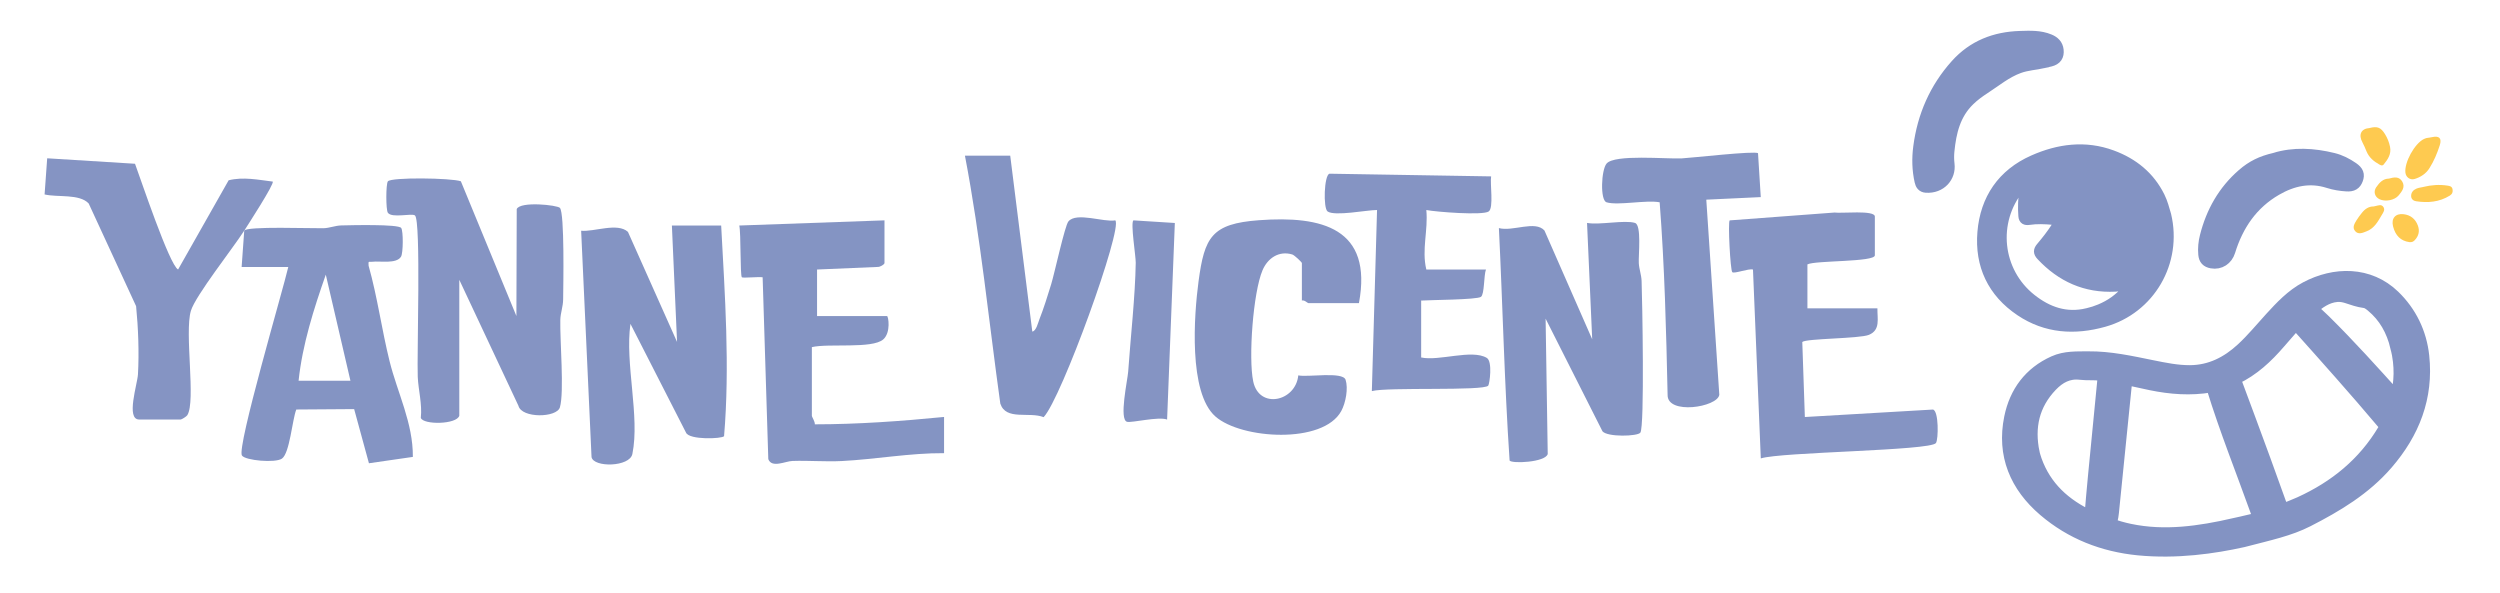
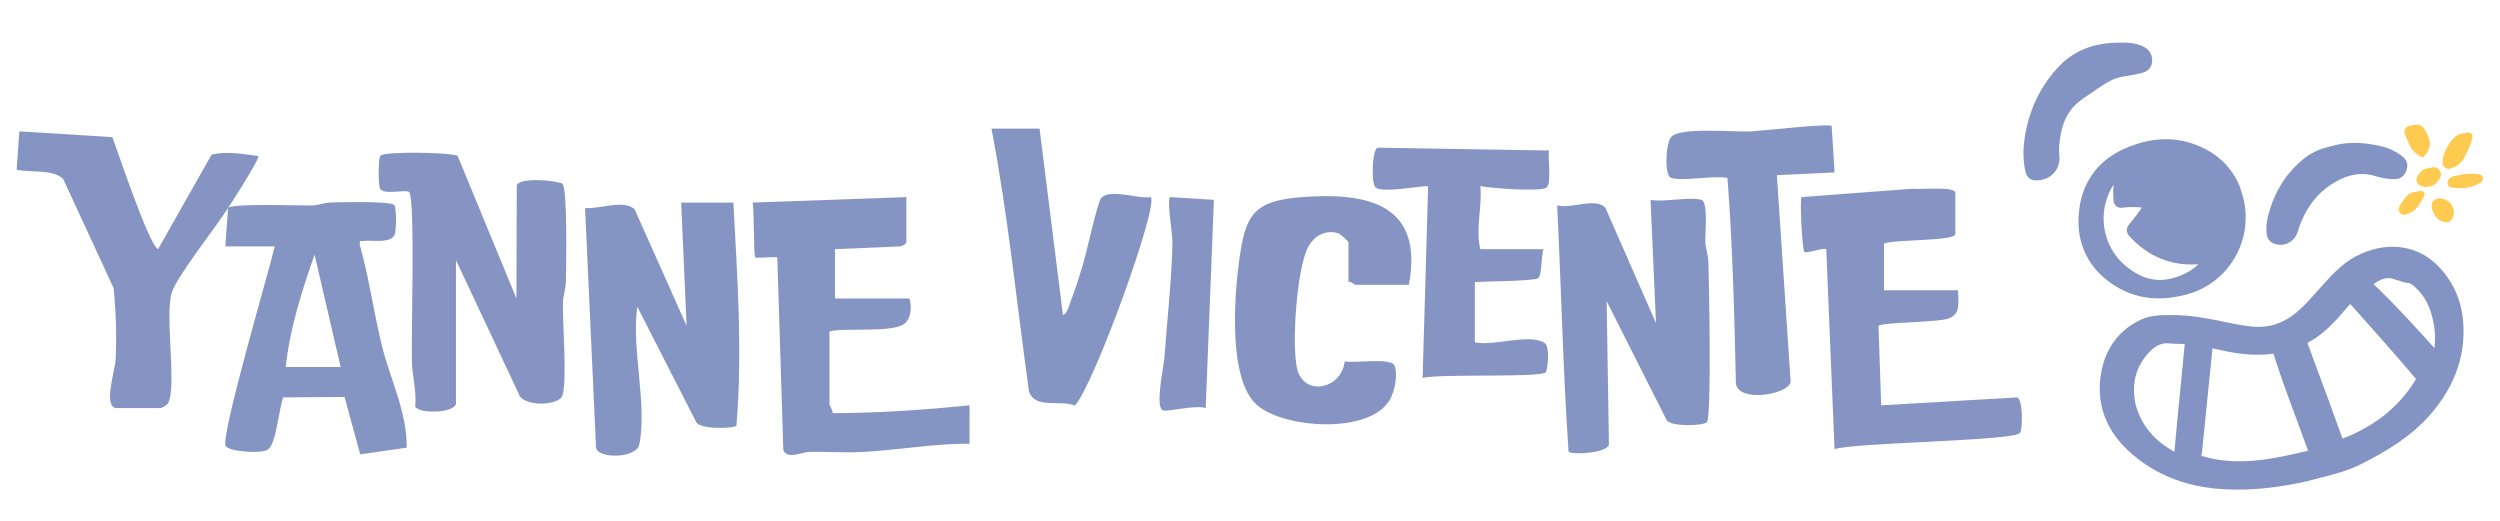
- <svg xmlns="http://www.w3.org/2000/svg" id="Camada_1" version="1.1" viewBox="0 0 847.16 200.76">
+ <svg xmlns="http://www.w3.org/2000/svg" id="Camada_1" version="1.1" viewBox="0 0 996.52 207.62">
  <defs>
    <style>
      .st0 {
+         fill: #8393c3;
+       }
+ 
+       .st1 {
        fill: #8594c3;
      }

-       .st1 {
+       .st2 {
        fill: #8494c3;
      }

-       .st2 {
+       .st3 {
        fill: #feca50;
-       }
- 
-       .st3 {
-         stroke-width: 6.23px;
-       }
- 
-       .st3, .st4, .st5 {
-         fill: #8393c3;
-         stroke: #8393c3;
-         stroke-miterlimit: 10;
-       }
- 
-       .st4 {
-         stroke-width: 4.11px;
-       }
- 
-       .st5 {
-         stroke-width: 2.92px;
      }
    </style>
  </defs>
  <g>
-     <path class="st2" d="M822.22,46.78c.78-.12,1.37-.18,1.95-.31,2.36-.53,3.33.37,2.6,2.69-.87,2.75-2,5.43-3.55,7.88-1.16,1.82-2.92,2.98-4.99,3.61-1.51.45-2.93-.55-3.12-2.12-.42-3.48,3.13-9.93,6.3-11.44.31-.15.65-.24.8-.29Z" />
-     <path class="st2" d="M802.96,43.38c2.66-.67,3.84-.2,5.25,2.1.81,1.32,1.38,2.74,1.69,4.28.49,2.43-.72,4.22-2.13,5.95-.45.56-.97.33-1.47.05-1.91-1.06-3.53-2.4-4.39-4.5-.42-1.01-.82-2.04-1.35-2.99-1.47-2.65-.45-4.7,2.4-4.88Z" />
-     <path class="st2" d="M821.24,63.33c2.68-.66,5.4-.85,8.14-.43.75.11,1.49.25,1.69,1.19.2.95-.09,1.67-.9,2.18-3.56,2.22-7.46,2.54-11.48,1.92-.87-.13-1.6-.72-1.64-1.7-.05-1.23.69-2.09,1.75-2.55.76-.34,1.63-.41,2.46-.6Z" />
-     <path class="st2" d="M810.92,76.71c-.68-2.7.8-4.45,3.55-4.13,2.39.28,4.03,1.61,4.86,3.86.68,1.84.3,3.5-1.06,4.95-.53.56-1.08.76-1.85.65-2.86-.4-4.7-2.16-5.5-5.33Z" />
-     <path class="st2" d="M804.36,69.96c.31-.07.51-.12.7-.16.91-.18,1.93-.67,2.6.36.62.95-.04,1.82-.52,2.62-1.32,2.24-2.54,4.58-5.17,5.59-1.29.5-2.74,1.25-3.88-.04-1.09-1.24-.23-2.56.46-3.71.51-.85,1.14-1.63,1.75-2.42,1.06-1.36,2.37-2.28,4.06-2.24Z" />
-     <path class="st2" d="M809.53,60.52c1.78-.51,3.51-.78,4.55,1.08,1.01,1.81-.15,3.24-1.23,4.57-1.37,1.7-4.6,2.31-6.56,1.32-1.58-.79-2.09-2.55-1.08-4.03,1.06-1.55,2.29-2.92,4.32-2.94Z" />
-     <path class="st3" d="M759.88,182.35c-9.83,2.19-22.38,3.99-35.2,2.73-11.74-1.16-22.37-5.3-31.32-12.96-9.28-7.94-13.65-18.09-11.13-30.41,1.7-8.28,6.33-14.57,14.2-18.11,3.55-1.6,7.39-1.39,11.19-1.43,7.3-.07,14.35,1.51,21.44,2.95,4.3.87,8.61,1.76,13.03,1.74,7.23-.04,13.19-3.09,18.38-7.89,3.53-3.26,6.56-6.97,9.79-10.51,3.48-3.8,7.03-7.58,11.61-10.02,9.37-4.98,20.6-5.13,28.65,2.66,5.44,5.27,8.74,12.01,9.56,19.68,1.46,13.7-3.19,25.41-12.02,35.64-7.31,8.47-16.7,14.09-26.52,19.11-6.03,3.08-12.57,4.46-21.66,6.82ZM757.3,178.67c2.48-.58,4.96-1.13,7.43-1.74,2.12-.52,2.12-.57,1.4-2.56-.17-.47-.32-.95-.48-1.42-5-13.93-10.52-27.68-14.88-41.84-.3-.98-.74-1.4-1.82-1.22-6.68,1.14-13.31.63-19.9-.73-2.68-.55-5.36-1.13-8.04-1.74-.95-.22-1.44.07-1.53,1.04-.03.4-.09.79-.13,1.19-1.42,14.13-2.82,28.26-4.28,42.39-.19,1.86-.24,3.78-1.26,5.49-.44.75.23.93.76,1.11,2.27.76,4.56,1.44,6.91,1.93,12.1,2.55,24,.76,35.82-1.91ZM773.85,173.77c.09-.03.19-.07.28-.1,1.89-.77,3.81-1.49,5.67-2.33,12.1-5.51,22-13.56,28.87-25.11.77-1.3.81-2.15-.23-3.38-9.64-11.44-19.61-22.58-29.58-33.72-.81-.9-1.24-.63-1.86.11-1.78,2.08-3.62,4.12-5.41,6.2-4.13,4.8-8.69,9.07-14.49,11.83-1,.47-1.02,1.05-.66,2.03,3.37,9.01,6.7,18.03,10.01,27.06,2.02,5.52,4,11.06,5.99,16.6.25.71.58,1.17,1.42.84ZM688.05,153.69c.24.81.48,1.73.8,2.62,3.39,9.51,10.26,15.64,19.18,19.79,1.15.54,1.33.07,1.41-.97.37-4.57.77-9.13,1.21-13.69,1.06-11.06,2.16-22.11,3.23-33.17.2-2.1.17-2.1-1.98-2.37-2.28-.29-4.6-.04-6.86-.31-4.41-.52-7.81,1.37-10.65,4.34-6.4,6.69-8.21,14.69-6.32,23.75ZM813.1,117.47c-1.45-6.04-4.19-10.85-8.7-14.6-.9-.74-1.84-1.45-3-1.59-2-.25-3.87-.93-5.76-1.55-1.24-.4-2.53-.62-3.83-.51-3.79.33-6.66,2.48-9.4,4.84-.62.53-.09.99.31,1.36,1.42,1.33,2.9,2.6,4.28,3.97,8.45,8.34,16.38,17.17,24.33,25.98.32.36.6.95,1.13.85.57-.1.56-.77.67-1.23,1.25-5.41,1.63-10.84-.02-17.52Z" />
-     <path class="st5" d="M734.27,72.79c3.85,16.05-5.47,32.11-21.24,36.53-9.98,2.8-19.73,2.23-28.57-3.71-9.51-6.39-13.86-15.65-12.93-26.92.94-11.39,6.83-19.99,17.36-24.65,8.63-3.83,17.73-5.08,26.93-1.67,7.19,2.66,12.82,7.19,16.29,14.16,1.03,2.06,1.57,4.3,2.16,6.26ZM707.31,105.88c1.48-.34,2.9-.8,4.28-1.38,3.36-1.41,6.29-3.43,8.66-6.22.28-.33.71-.7.45-1.18-.28-.51-.8-.24-1.21-.18-.89.14-1.76.41-2.65.45-10.13.52-18.47-3.24-25.34-10.58-1.08-1.15-1.05-2.03-.05-3.2,1.84-2.17,3.59-4.41,5.13-6.81.95-1.47.77-1.91-.96-2.06-2.68-.24-5.37-.36-8.05.04-1.26.19-2.06-.17-2.16-1.56-.2-2.94-.22-5.87.53-8.76.18-.69.86-1.74.28-2.02-.71-.34-1.21.78-1.68,1.36-9.33,11.38-7.6,28.13,3.93,37.28,5.51,4.37,11.71,6.56,18.83,4.82Z" />
-     <path class="st4" d="M692.27,21.11c-2.47.54-5.38.69-8.13,1.68-4.39,1.58-7.92,4.57-11.75,7.05-1.82,1.18-3.56,2.45-5.16,4-4.94,4.79-6.35,10.88-7,17.33-.15,1.49-.14,2.98.04,4.47.52,4.15-2.67,7.95-7.6,7.62-1.17-.08-1.61-.82-1.84-1.83-.87-3.84-.96-7.74-.45-11.6,1.37-10.5,5.44-19.84,12.54-27.76,5.77-6.44,13.16-9.28,21.66-9.53,3.34-.1,6.69-.26,9.87,1.07,1.53.64,2.61,1.66,2.79,3.39.2,1.93-.57,3.01-2.44,3.5-.72.19-1.46.34-2.53.59Z" />
-     <path class="st4" d="M770.8,53.82c6.45-1.99,13.15-1.6,19.83.04,2.39.59,4.58,1.71,6.6,3.11,1.7,1.18,2.07,2.2,1.48,3.78-.59,1.6-1.58,2.18-3.51,2.06-2.09-.13-4.13-.45-6.16-1.1-6.3-2.01-12.2-.72-17.77,2.51-8.21,4.75-13.12,12.04-15.86,20.93-.82,2.65-3.2,4.27-5.95,3.75-1.61-.3-2.33-1.07-2.49-2.71-.2-2.06.02-4.1.52-6.08,2.09-8.24,6.09-15.35,12.56-20.96,3.2-2.77,6.36-4.31,10.75-5.32Z" />
+     <path class="st3" d="M980.76,53.34c.78-.12,1.37-.18,1.95-.31,2.36-.53,3.33.37,2.6,2.69-.87,2.75-2,5.43-3.55,7.88-1.16,1.82-2.92,2.98-4.99,3.61-1.51.45-2.93-.55-3.12-2.12-.42-3.48,3.13-9.93,6.3-11.44.31-.15.65-.24.8-.29Z" />
+     <path class="st3" d="M961.5,49.94c2.66-.67,3.84-.2,5.25,2.1.81,1.32,1.38,2.74,1.69,4.28.49,2.43-.72,4.22-2.13,5.95-.45.56-.97.33-1.47.05-1.91-1.06-3.53-2.4-4.39-4.5-.42-1.01-.82-2.04-1.35-2.99-1.47-2.65-.45-4.7,2.4-4.88Z" />
+     <path class="st3" d="M979.78,69.89c2.68-.66,5.4-.85,8.14-.43.75.11,1.49.25,1.69,1.19.2.95-.09,1.67-.9,2.18-3.56,2.22-7.46,2.54-11.48,1.92-.87-.13-1.6-.72-1.64-1.7-.05-1.23.69-2.09,1.75-2.55.76-.34,1.63-.41,2.46-.6Z" />
+     <path class="st3" d="M969.46,83.27c-.68-2.7.8-4.45,3.55-4.13,2.39.28,4.03,1.61,4.86,3.86.68,1.84.3,3.5-1.06,4.95-.53.56-1.08.76-1.85.65-2.86-.4-4.7-2.16-5.5-5.33Z" />
+     <path class="st3" d="M962.89,76.51c.31-.07.51-.12.7-.16.91-.18,1.93-.67,2.6.36.62.95-.04,1.82-.52,2.62-1.32,2.24-2.54,4.58-5.17,5.59-1.29.5-2.74,1.25-3.88-.04-1.09-1.24-.23-2.56.46-3.71.51-.85,1.14-1.63,1.75-2.42,1.06-1.36,2.37-2.28,4.06-2.24Z" />
+     <path class="st3" d="M968.06,67.07c1.78-.51,3.51-.78,4.55,1.08,1.01,1.81-.15,3.24-1.23,4.57-1.37,1.7-4.6,2.31-6.56,1.32-1.58-.79-2.09-2.55-1.08-4.03,1.06-1.55,2.29-2.92,4.32-2.94Z" />
+     <g>
+       <path class="st0" d="M981.71,127c-.89-8.34-4.52-15.81-10.49-21.59-8.37-8.09-20.74-9.31-32.28-3.17-5.23,2.78-9.23,7.16-12.45,10.67-.94,1.02-1.85,2.06-2.77,3.1-2.28,2.57-4.43,5-6.83,7.22-5.11,4.72-10.44,7.03-16.28,7.06-4.01,0-7.98-.78-12.18-1.63l-1.9-.39c-6.57-1.34-13.33-2.71-20.4-2.67h-1.31c-3.63.01-7.39.02-11.13,1.7-8.51,3.83-14.03,10.86-15.97,20.33-2.62,12.8,1.58,24.36,12.16,33.41,9.15,7.83,20.26,12.43,33.04,13.69,2.92.29,5.92.43,9.01.43,8.47,0,17.58-1.08,27.17-3.22l.1-.02c1.39-.36,2.73-.7,4.01-1.03,7.19-1.83,12.87-3.27,18.28-6.04,9.6-4.91,19.57-10.71,27.46-19.85,9.93-11.5,14.22-24.29,12.76-38ZM961.95,113.82c3.88,3.23,6.32,7.34,7.66,12.93v.02c1.02,4.12,1.27,7.87.76,11.96-6.96-7.71-14.15-15.59-21.65-23-.87-.86-1.76-1.67-2.63-2.46,1.87-1.39,3.56-2.22,5.52-2.39.78-.07,1.63.05,2.61.37l.81.27c1.73.57,3.51,1.16,5.53,1.41.37.05,1.09.64,1.4.9ZM864.84,136.89c1.28.15,2.51.16,3.7.17.81,0,1.58.01,2.32.06-.43,4.4-.86,8.81-1.29,13.21-.62,6.34-1.24,12.68-1.85,19.02-.35,3.59-.67,7.19-.97,10.74-7.42-4.07-12.27-9.53-14.79-16.62-.2-.55-.36-1.12-.51-1.65-.07-.23-.13-.46-.2-.69-1.71-8.33.11-15.15,5.55-20.84,2.58-2.7,5.06-3.74,8.04-3.4ZM877.9,178.59l.06-.67c1.04-10.03,2.04-20.07,3.05-30.1l.9-8.97c1.9.42,3.81.83,5.71,1.22,6.8,1.4,12.9,1.7,18.6.9,2.8,8.97,6.11,17.86,9.31,26.46,1.47,3.94,2.98,8.02,4.43,12.04.02.06.04.12.06.18-1.23.29-2.45.58-3.68.86l-2.13.49c-10.29,2.32-21.35,4.14-32.52,1.79-1.32-.28-2.7-.64-4.25-1.11.27-1.1.37-2.15.46-3.09ZM933.8,174.85s-.03.01-.05.02c-1.66-4.64-3.32-9.27-5.02-13.89-3.49-9.51-6.35-17.27-8.98-24.29,4.59-2.41,8.73-5.92,13.27-11.19.78-.9,1.56-1.79,2.35-2.69.48-.55.97-1.1,1.45-1.65,8.72,9.75,17.69,19.79,26.22,29.92-5.85,9.79-14.27,17.09-25.74,22.32-1.13.51-2.29.97-3.51,1.46Z" />
+       <path class="st0" d="M842.19,113.38c5.52,3.71,11.66,5.57,18.34,5.57,3.65,0,7.47-.56,11.43-1.67,16.53-4.63,26.31-21.44,22.27-38.27l-.02-.08c-.11-.36-.21-.73-.32-1.1-.49-1.68-1.04-3.59-1.93-5.39-3.46-6.95-9.21-11.96-17.09-14.88-8.74-3.24-18.17-2.66-28.03,1.71-10.92,4.84-17.22,13.79-18.22,25.87-.98,11.86,3.71,21.62,13.57,28.25ZM842.48,79.87c.07,1.03.43,1.81,1.08,2.34.68.55,1.6.73,2.74.56,2.53-.38,5.08-.26,7.47-.05-1.34,2.05-2.95,4.18-4.92,6.49-1.49,1.75-1.45,3.48.1,5.14,7.34,7.85,16.25,11.56,26.48,11.04.32-.02.63-.06.93-.1-1.89,1.84-4.14,3.3-6.82,4.43-1.32.56-2.68.99-4.04,1.3h-.02c-6.1,1.5-11.85,0-17.58-4.54-5.25-4.16-8.53-10.11-9.24-16.76-.61-5.74.75-11.38,3.85-16.17-.25,2.23-.18,4.4-.05,6.32Z" />
+       <path class="st0" d="M827.19,41.87c1.31-1.27,2.8-2.43,4.85-3.75,1.03-.67,2.04-1.37,3.06-2.08,2.73-1.9,5.3-3.7,8.28-4.77,1.62-.58,3.38-.85,5.07-1.12.93-.14,1.89-.29,2.8-.49l1-.23c.61-.14,1.11-.25,1.61-.38,2.87-.75,4.27-2.77,3.97-5.7-.17-1.61-1.01-3.8-4.04-5.07-3.46-1.45-6.94-1.34-10.3-1.24h-.42c-9.53.29-17.31,3.73-23.13,10.23-7.22,8.05-11.61,17.76-13.05,28.87-.56,4.29-.39,8.43.49,12.32.64,2.81,2.6,3.35,3.71,3.42.24.02.48.02.72.02,2.66,0,5.04-.98,6.76-2.81,1.79-1.9,2.62-4.5,2.29-7.15-.16-1.3-.18-2.65-.04-4.01.57-5.68,1.74-11.55,6.39-16.06Z" />
+       <path class="st0" d="M907.61,97.46c.48.09.95.14,1.42.14,3.15,0,5.87-2.03,6.88-5.29,2.8-9.1,7.68-15.56,14.93-19.76,5.6-3.24,10.87-4.01,16.12-2.33,2.04.65,4.22,1.04,6.66,1.19,2.84.18,4.66-.94,5.57-3.4,1.22-3.3-.69-5.11-2.24-6.18-2.45-1.7-4.83-2.81-7.28-3.42-7.83-1.92-14.65-1.93-20.85-.03-4.71,1.09-8.17,2.81-11.56,5.75-6.49,5.62-10.93,13.03-13.21,22.01-.59,2.34-.79,4.63-.57,6.79.25,2.53,1.65,4.05,4.15,4.53Z" />
+     </g>
  </g>
  <g>
-     <path class="st0" d="M155.65,140.85c-.86,3.04-12.26,3.16-13.05.75.5-4.69-.84-9.45-1.04-13.87-.32-7.04,1.15-52.94-.94-54.72-1.01-.86-7.84,1.02-9.19-.92-.69-.99-.69-9.64,0-10.63,1.02-1.46,21.59-1.17,24.74-.03l18.82,45.66.11-36.25c1.25-2.73,13.81-1.34,14.64-.39,1.61,1.85,1.14,26.49,1.09,30.99-.03,2.5-.9,4.62-.96,6.93-.17,6.86,1.38,24.49-.14,29.66-1.05,3.57-12.95,3.78-14.05-.53l-20.04-42.68v46.02Z" />
-     <path class="st1" d="M82.74,78.18c.73-1.6,23.08-.75,26.83-.84,2.08-.05,4-.9,6.08-.95,3-.07,19.35-.5,20.3.86.74,1.05.69,8.47-.05,9.71-1.54,2.59-7.24,1.4-9.7,1.74-1.33.18-1.4-.49-1.3,1.32,3,10.64,4.45,21.65,7.11,32.37s7.99,20.98,7.89,32.44l-14.88,2.15-5.01-18.35-19.61.14c-1.37,3.5-2.22,14.78-4.85,16.63-2.21,1.57-12.46.66-13.57-1.05-1.8-2.75,14.01-56.44,15.71-63.88h-15.81l.88-12.27ZM118.75,129.02l-8.35-35.95c-4.07,11.59-7.93,23.72-9.22,35.95h17.57Z" />
-     <path class="st1" d="M244.38,76.43c1.26,23.67,2.98,47.69.98,71.37-.66.92-11.79,1.34-12.89-1.19l-18.83-36.86c-1.93,13.38,3.25,31.33.65,44.08-.91,4.46-13.15,4.65-13.84,1.06l-3.52-76.7c4.43.43,12.31-2.87,15.86.39l16.64,37.29-1.75-39.44h16.69Z" />
-     <path class="st1" d="M554.05,75.55c2.28.7,1.13,10.96,1.28,13.62.12,2.07.88,3.99.95,6.06.22,6.12,1.05,49.26-.42,51.37-.9,1.29-11.18,1.57-12.84-.45l-19.27-38.17.72,45.87c-.82,2.86-12.25,3.32-12.92,2.21-1.77-26.21-2.33-52.46-3.63-78.77,4.69,1.27,12.27-2.7,15.44.82l16.18,36.87-1.75-39.44c4.17.79,12.75-1.08,16.25,0Z" />
-     <path class="st0" d="M612.47,89.58v14.9h23.72c-.07,3.53,1.09,7.32-2.86,8.98-3.17,1.33-21.33,1.21-22.6,2.43l.87,25.42,43.42-2.53c1.99.48,1.86,10.14,1,11.35-1.84,2.61-52.56,3.01-59.35,5.21l-2.65-64c-1.46-.45-6.37,1.53-7.02.88s-1.51-16.92-.88-17.54l35.55-2.66c2.2.36,13.65-.92,13.65,1.35v13.15c0,2.33-20.19,1.69-22.84,3.07Z" />
-     <path class="st1" d="M299.72,74.67v14.46c0,.49-1.48,1.34-2.2,1.32l-20.65.88v15.78h23.72c.43,0,1.39,5.55-1.3,7.91-3.72,3.26-18.49,1.27-24.18,2.61v23.23c0,.46,1.08,1.98,1.01,2.93,14.56-.01,29.28-1.07,43.79-2.5v12.27c-11.6-.07-23.12,2.08-34.66,2.67-5.54.28-11.17-.22-16.72-.03-2.41.08-6.99,2.51-8.18-.61l-1.92-61.63c-1.3-.23-6.72.33-7.04,0-.62-.62-.27-15.1-.88-17.54l49.2-1.75Z" />
-     <path class="st0" d="M460.49,102.72h-17.13c-.29,0-1.33-1.16-2.2-.88v-12.71c0-.26-2.53-2.69-3.26-2.9-4.56-1.37-8.36,1.3-10.08,5.36-3.18,7.51-4.82,29.72-3.15,37.66,2.01,9.56,14.41,6.82,15.27-2.05,3.09.71,15.08-1.4,16.03,1.49s.06,7.78-1.45,10.57c-6.14,11.34-33.9,9.57-42.65,1.88-9.21-8.09-7.24-34.47-5.73-45.77,2.01-15.01,4.41-19.57,20.5-20.75,21.33-1.56,38.59,2.67,33.86,28.08Z" />
-     <path class="st0" d="M82.74,78.18c-3.71,5.82-16.53,22.04-18.05,27.13-2.23,7.46,1.75,30.61-1.21,35.38-.28.45-1.92,1.47-2.26,1.47h-14.06c-4.57,0-.6-11.96-.41-15.31.42-7.38.1-15.73-.63-23.1l-16.07-34.8c-3.13-3.35-10.5-2.01-14.94-3.06l.88-12.25,29.76,1.85c1.85,4.97,11.68,34.4,14.6,35.83l17.13-30.23c4.96-1.23,10.02-.16,14.93.44.7.66-8.64,15.04-9.66,16.65Z" />
-     <path class="st1" d="M342.33,52.76l7.48,59.6c1.32-.2,1.95-2.99,2.41-4.16,1.45-3.68,2.8-8,3.97-11.82s4.63-19.86,5.85-21.34c2.71-3.29,12.02.36,15.89-.37,2.65,2.58-18.26,60.39-24.28,66.69-4.92-1.95-12.75,1.25-14.68-4.59-3.91-28.03-6.66-56.22-11.99-84.02h15.37Z" />
-     <path class="st0" d="M481.57,121.13c6.03,1.33,17.19-2.88,22.25.15,2.02,1.21.94,8.84.49,9.4-1.52,1.89-34.17.43-39.44,1.85l1.76-61.37c-3.46,0-14.29,2.2-16.75.5-1.55-1.08-1.2-12.37.64-12.8l54.77.91c-.42,2.49.94,10.67-.83,11.89-2,1.39-17.69.17-21.13-.49.66,6.89-1.63,13.41,0,20.16h20.21c-.76,1.94-.47,8.39-1.7,9.26-1.4,1-17.27,1.04-20.26,1.26v19.28Z" />
-     <path class="st1" d="M544.39,68.54c-2.21-.68-1.79-11,.03-13.12,2.76-3.21,20.21-1.49,25.48-1.75,3.31-.16,24.91-2.64,25.83-1.74l.93,14.86-18.46.87,4.41,66.13c-.64,4.21-17.69,6.89-17.52,0-.47-21.77-1.02-43.56-2.69-65.24-4.58-.87-14.16,1.18-18.01,0Z" />
-     <path class="st0" d="M398.11,75.56l-2.62,66.61c-2.93-1.1-11.93,1.16-13.55.77-2.83-.68.16-14.16.36-17,.82-11.71,2.38-25.49,2.56-36.9.03-2.26-1.8-13.37-.8-14.37l14.05.89Z" />
+     <path class="st1" d="M181.76,161.03c-1.07,3.79-15.28,3.94-16.27.94.62-5.85-1.04-11.77-1.29-17.28-.4-8.77,1.44-65.97-1.17-68.19-1.26-1.07-9.76,1.27-11.45-1.14-.86-1.23-.86-12.01,0-13.25,1.27-1.82,26.9-1.46,30.82-.03l23.45,56.89.14-45.17c1.56-3.4,17.21-1.67,18.25-.49,2.01,2.3,1.43,33.01,1.35,38.62-.04,3.12-1.12,5.75-1.19,8.64-.22,8.55,1.72,30.52-.18,36.96-1.31,4.45-16.13,4.71-17.5-.66l-24.97-53.18v57.34Z" />
+     <path class="st2" d="M90.91,82.94c.9-1.99,28.76-.93,33.43-1.05,2.59-.06,4.98-1.12,7.57-1.18,3.74-.09,24.11-.62,25.29,1.07.92,1.31.85,10.56-.06,12.1-1.91,3.23-9.02,1.74-12.09,2.16-1.65.23-1.74-.62-1.62,1.64,3.74,13.26,5.55,26.98,8.86,40.33s9.95,26.15,9.83,40.42l-18.54,2.67-6.24-22.87-24.44.17c-1.7,4.37-2.77,18.41-6.04,20.73-2.76,1.95-15.52.82-16.91-1.31-2.25-3.43,17.45-70.33,19.57-79.6h-19.7l1.09-15.29ZM135.79,146.28l-10.4-44.79c-5.08,14.45-9.88,29.55-11.49,44.79h21.89Z" />
+     <path class="st2" d="M292.32,80.75c1.58,29.49,3.71,59.43,1.22,88.92-.82,1.15-14.69,1.66-16.06-1.49l-23.46-45.93c-2.4,16.68,4.05,39.03.81,54.93-1.13,5.55-16.39,5.8-17.24,1.32l-4.38-95.57c5.52.54,15.34-3.58,19.76.49l20.73,46.47-2.18-49.14h20.8Z" />
+     <path class="st2" d="M678.18,79.66c2.84.88,1.41,13.65,1.6,16.97.14,2.58,1.09,4.98,1.18,7.56.27,7.63,1.31,61.38-.52,64.01-1.13,1.61-13.93,1.95-16-.56l-24.01-47.56.9,57.16c-1.03,3.56-15.27,4.14-16.1,2.76-2.21-32.66-2.91-65.37-4.53-98.15,5.84,1.59,15.29-3.37,19.24,1.02l20.16,45.94-2.18-49.14c5.19.99,15.89-1.34,20.25,0Z" />
+     <path class="st1" d="M750.97,97.13v18.57h29.55c-.09,4.39,1.36,9.12-3.57,11.18-3.95,1.66-26.57,1.51-28.17,3.02l1.08,31.67,54.1-3.16c2.48.59,2.31,12.63,1.25,14.14-2.29,3.25-65.49,3.75-73.95,6.49l-3.3-79.74c-1.82-.56-7.93,1.91-8.75,1.1s-1.88-21.08-1.1-21.85l44.29-3.32c2.74.45,17.01-1.14,17.01,1.68v16.38c0,2.9-25.16,2.11-28.46,3.82Z" />
+     <path class="st2" d="M361.28,78.57v18.02c0,.61-1.84,1.67-2.74,1.64l-25.72,1.09v19.66h29.55c.53,0,1.74,6.92-1.62,9.86-4.64,4.06-23.04,1.59-30.12,3.25v28.94c0,.57,1.35,2.47,1.26,3.66,18.15-.01,36.48-1.33,54.57-3.11v15.29c-14.45-.09-28.81,2.6-43.19,3.32-6.9.35-13.91-.27-20.83-.04-3,.1-8.7,3.13-10.2-.76l-2.4-76.8c-1.62-.28-8.37.41-8.77.01-.78-.77-.33-18.81-1.09-21.85l61.3-2.18Z" />
+     <path class="st1" d="M561.6,113.52h-21.35c-.36,0-1.66-1.45-2.74-1.09v-15.84c0-.32-3.16-3.35-4.07-3.62-5.69-1.7-10.42,1.62-12.56,6.68-3.97,9.36-6.01,37.03-3.92,46.93,2.51,11.91,17.96,8.5,19.03-2.55,3.85.89,18.79-1.74,19.97,1.86s.07,9.69-1.81,13.18c-7.65,14.13-42.24,11.92-53.14,2.34-11.47-10.08-9.03-42.95-7.14-57.03,2.5-18.71,5.49-24.39,25.54-25.85,26.57-1.94,48.09,3.33,42.19,34.99Z" />
+     <path class="st1" d="M90.91,82.94c-4.62,7.26-20.59,27.47-22.49,33.81-2.77,9.29,2.19,38.14-1.51,44.08-.35.57-2.39,1.84-2.82,1.84h-17.51c-5.69,0-.74-14.9-.51-19.07.52-9.19.13-19.61-.79-28.78l-20.03-43.37c-3.9-4.17-13.09-2.51-18.62-3.81l1.09-15.27,37.08,2.3c2.31,6.2,14.55,42.86,18.19,44.65l21.35-37.67c6.17-1.53,12.49-.2,18.6.55.87.83-10.76,18.74-12.04,20.75Z" />
+     <path class="st2" d="M414.37,51.26l9.32,74.26c1.65-.25,2.43-3.73,3-5.18,1.81-4.59,3.49-9.97,4.94-14.73s5.77-24.75,7.28-26.59c3.38-4.1,14.97.45,19.79-.46,3.3,3.21-22.75,75.24-30.26,83.1-6.13-2.43-15.89,1.55-18.29-5.72-4.87-34.93-8.3-70.05-14.94-104.69h19.16Z" />
+     <path class="st1" d="M587.87,136.45c7.51,1.65,21.42-3.59,27.72.18,2.51,1.5,1.18,11.01.62,11.71-1.89,2.36-42.57.53-49.14,2.31l2.19-76.46c-4.31,0-17.8,2.75-20.87.62-1.93-1.34-1.5-15.42.8-15.95l68.24,1.13c-.52,3.1,1.17,13.29-1.03,14.82-2.49,1.73-22.04.21-26.33-.61.83,8.59-2.03,16.71,0,25.12h25.18c-.94,2.41-.59,10.45-2.12,11.54-1.75,1.25-21.52,1.29-25.25,1.57v24.03Z" />
+     <path class="st2" d="M666.13,70.92c-2.76-.85-2.23-13.71.04-16.35,3.44-4,25.19-1.86,31.75-2.18,4.12-.2,31.04-3.29,32.19-2.17l1.16,18.51-23,1.08,5.49,82.4c-.79,5.24-22.05,8.58-21.83,0-.59-27.12-1.27-54.28-3.36-81.3-5.71-1.09-17.65,1.48-22.44,0Z" />
+     <path class="st1" d="M483.87,79.67l-3.27,83c-3.65-1.37-14.87,1.44-16.89.96-3.53-.85.2-17.64.45-21.18,1.02-14.59,2.97-31.76,3.19-45.98.04-2.82-2.24-16.66-.99-17.91l17.51,1.11Z" />
  </g>
</svg>
